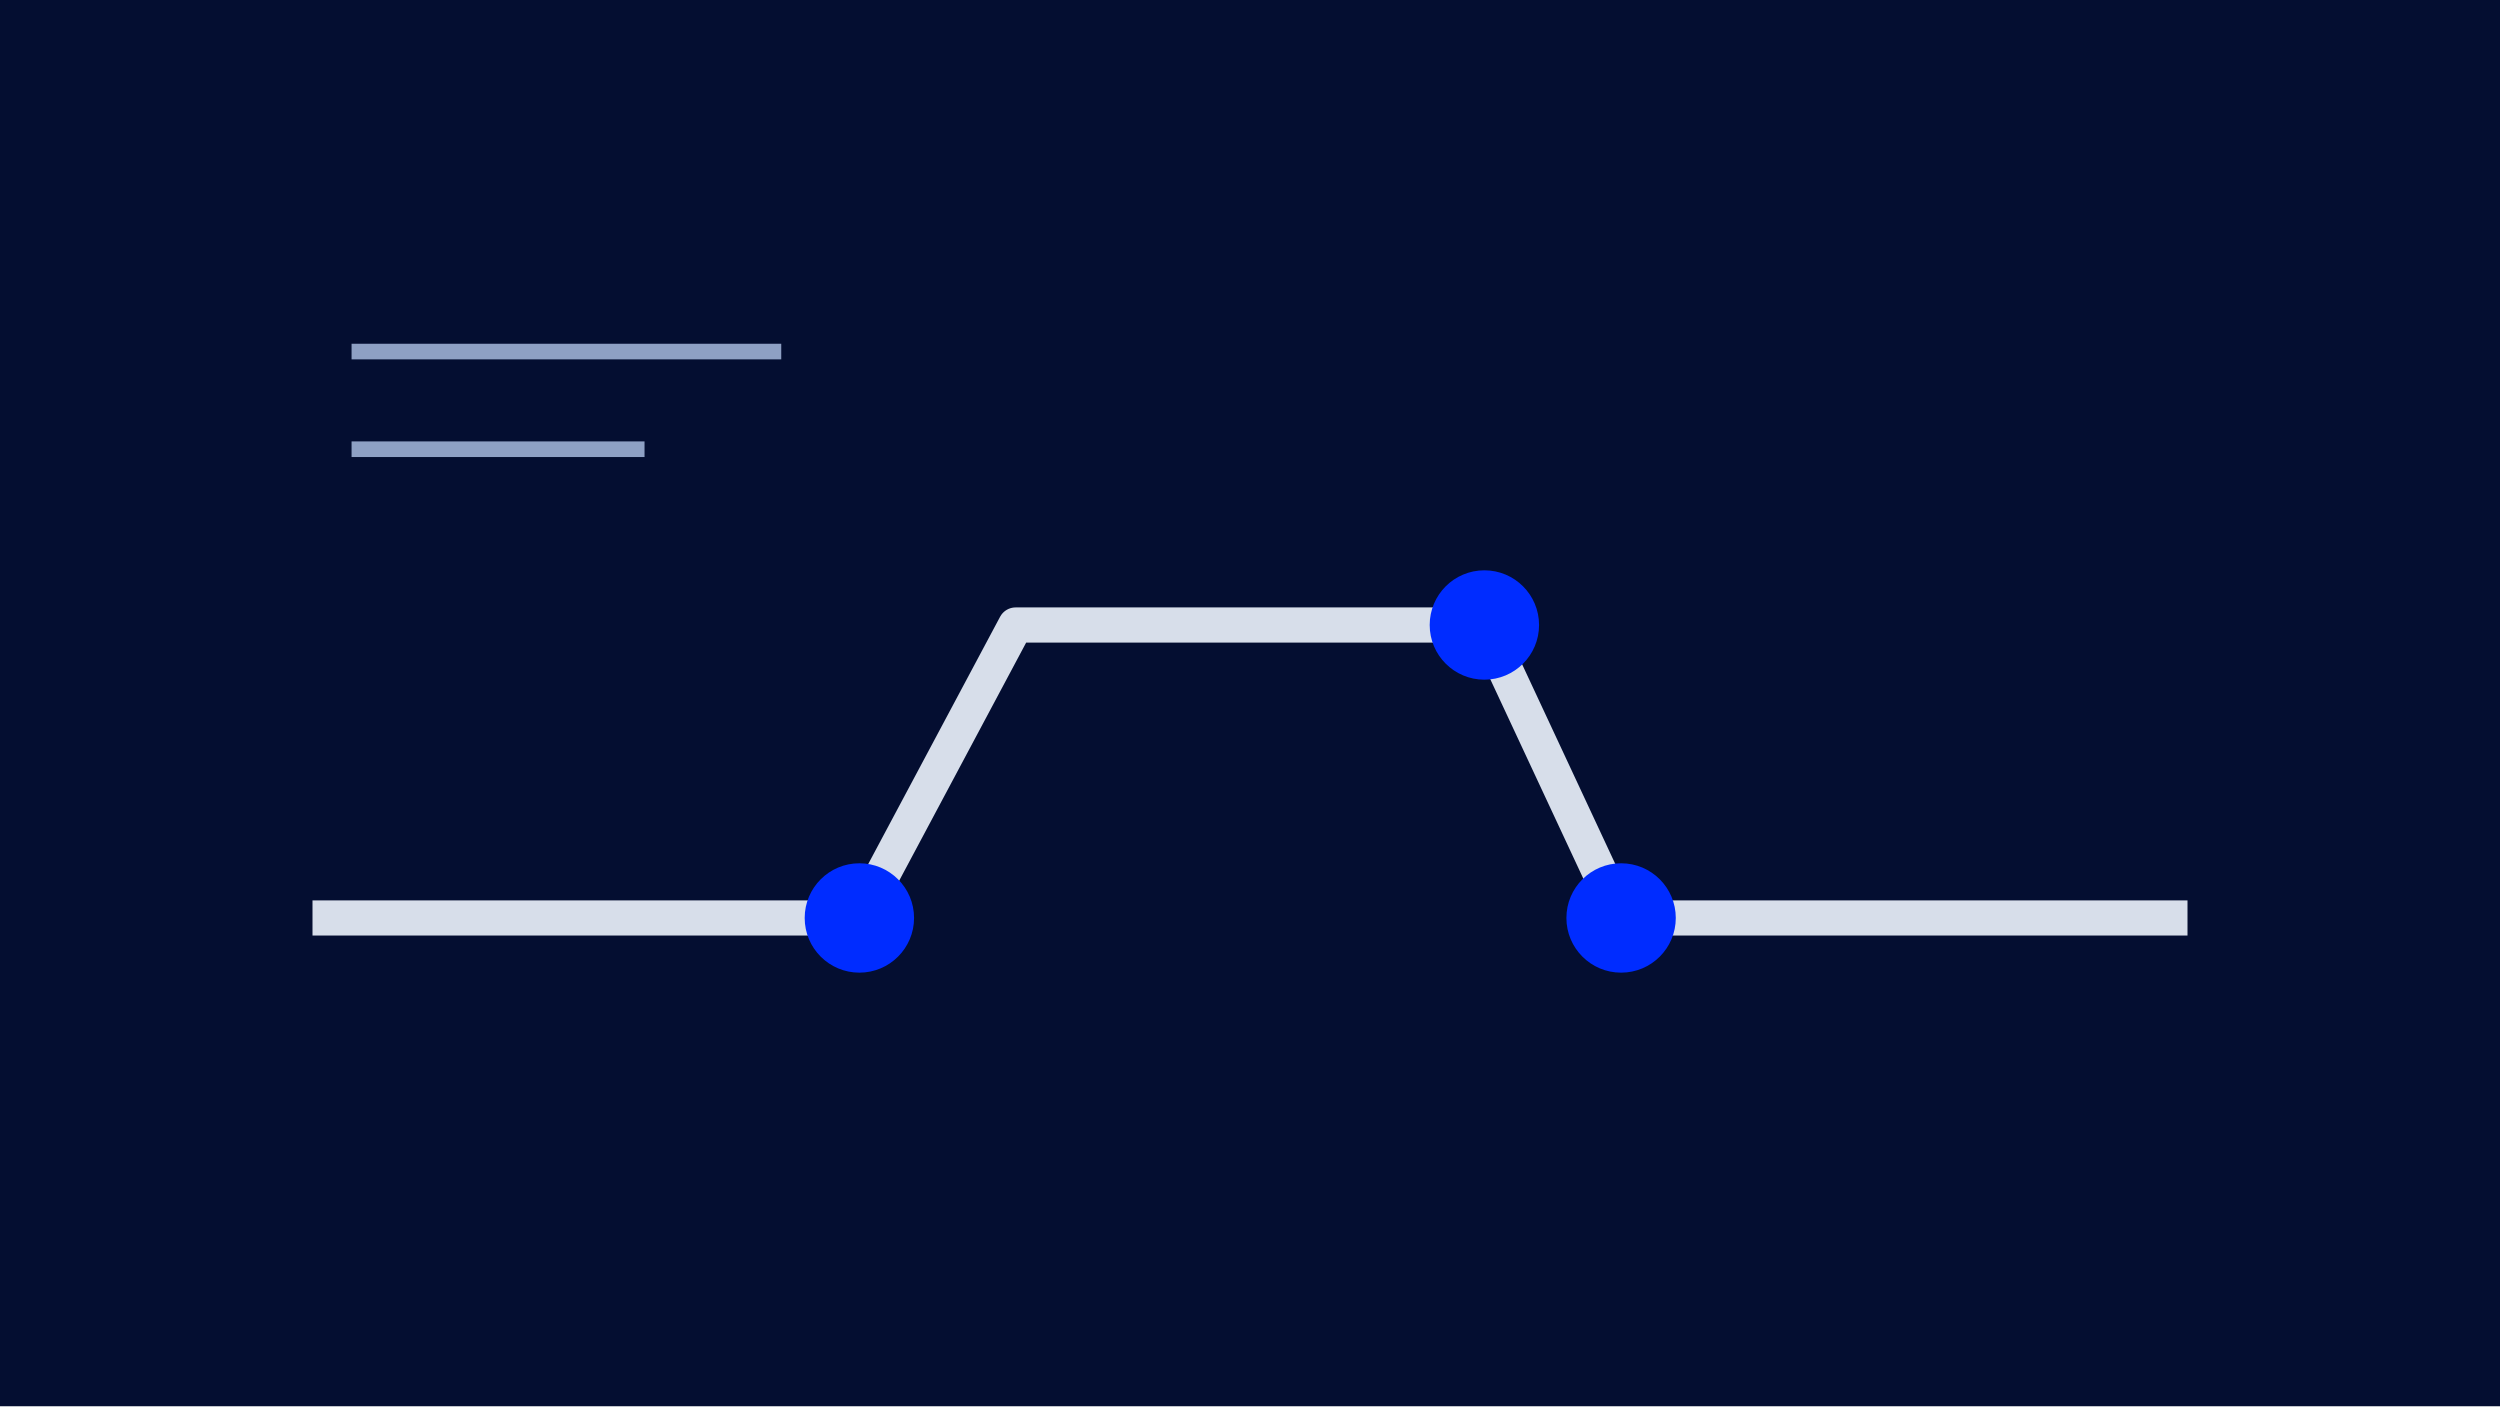
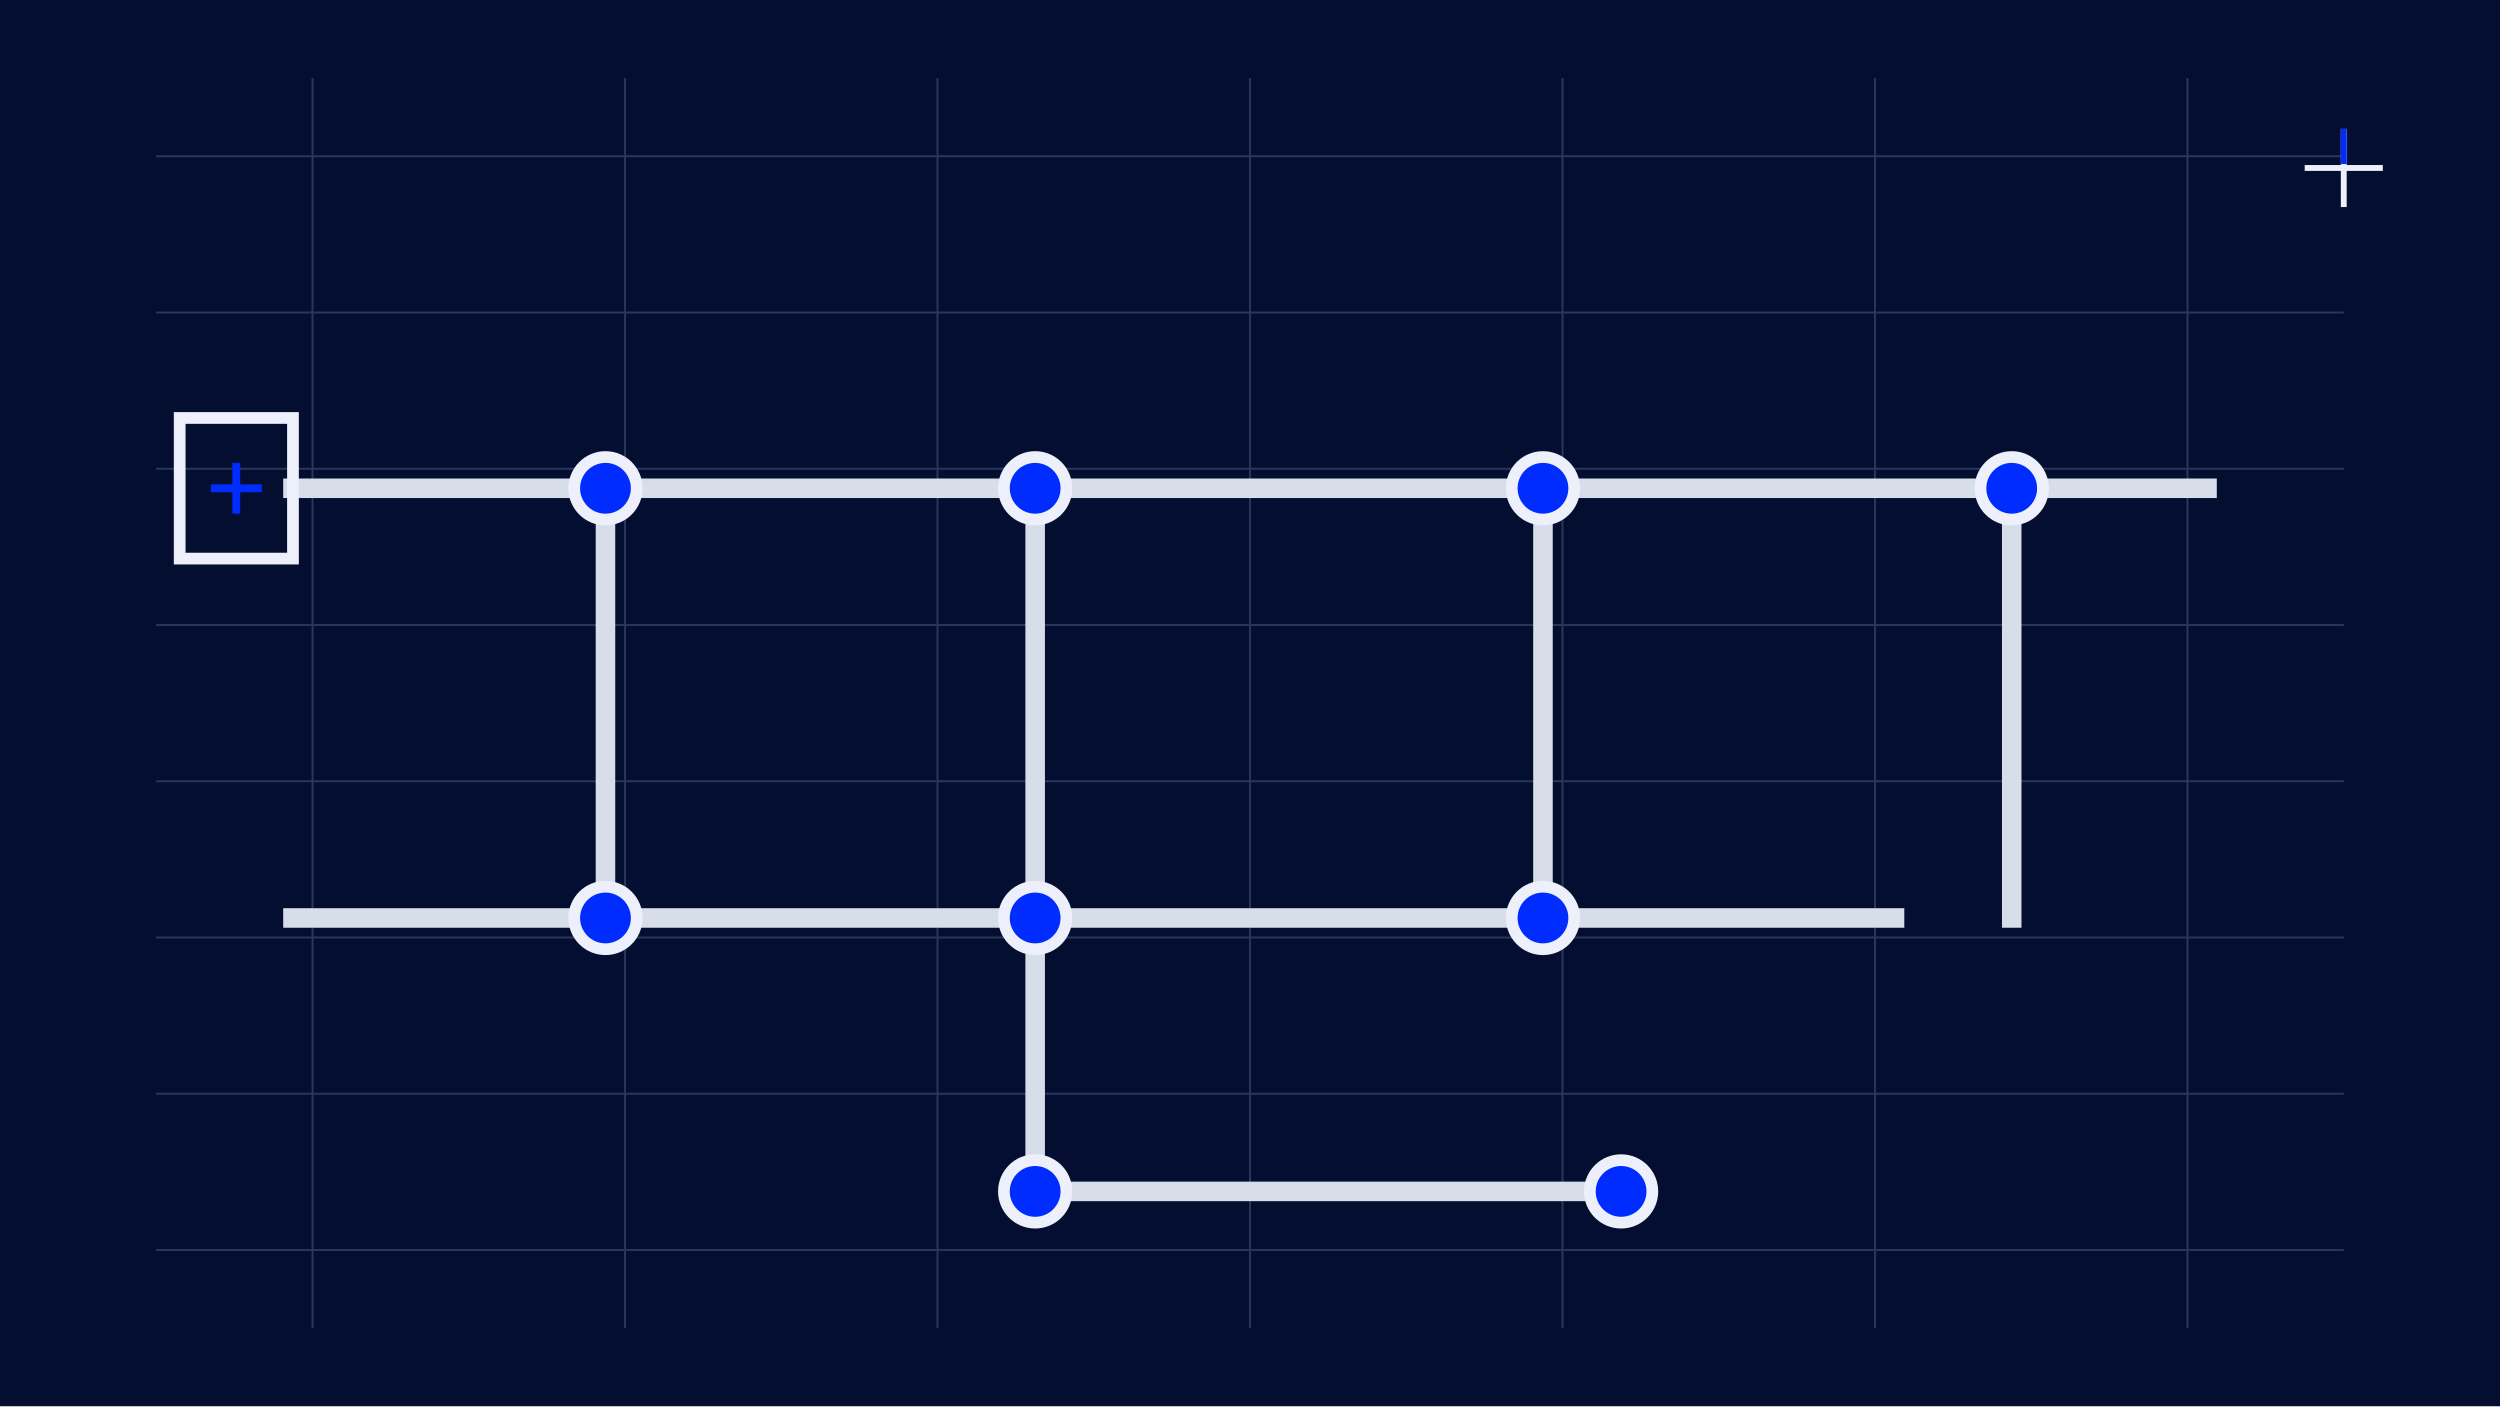
<svg xmlns="http://www.w3.org/2000/svg" viewBox="0 0 1280 720" role="img">
  <rect width="1280" height="720" fill="#040e31" />
-   <path d="M160 470h280l80-150h240l70 150h290" fill="none" stroke="#d7deea" stroke-width="18" stroke-linejoin="round" />
-   <circle cx="440" cy="470" r="28" fill="#002cff" />
-   <circle cx="760" cy="320" r="28" fill="#002cff" />
-   <circle cx="830" cy="470" r="28" fill="#002cff" />
-   <path d="M180 180h220M180 230h150" fill="none" stroke="#8ea0c4" stroke-width="8" />
+   <g stroke="#8ea0c4" stroke-width="1" opacity="0.28">
+     <path d="M80 80h1120M80 160h1120M80 240h1120M80 320h1120M80 400h1120M80 480h1120M80 560h1120M80 640h1120" />
+     <path d="M160 40v640M320 40v640M480 40v640M640 40v640M800 40v640M960 40v640M1120 40v640" />
+   </g>
+   <g fill="none" stroke="#d7deea" stroke-width="10" stroke-linecap="square" stroke-linejoin="miter">
+     <path d="M150 250h980" />
+     <path d="M150 470h820" />
+     <path d="M310 250v220" />
+     <path d="M530 250v360" />
+     <path d="M790 250v220" />
+     <path d="M1030 250v220" />
+     <path d="M530 610h300" />
+   </g>
+   <g fill="#002cff" stroke="#edf0fb" stroke-width="6">
+     <circle cx="310" cy="250" r="16" />
+     <circle cx="530" cy="250" r="16" />
+     <circle cx="790" cy="250" r="16" />
+     <circle cx="1030" cy="250" r="16" />
+     <circle cx="310" cy="470" r="16" />
+     <circle cx="530" cy="470" r="16" />
+     <circle cx="790" cy="470" r="16" />
+     <circle cx="530" cy="610" r="16" />
+     <circle cx="830" cy="610" r="16" />
+   </g>
+   <rect x="92" y="214" width="58" height="72" fill="none" stroke="#edf0fb" stroke-width="6" />
+   <path d="M108 250h26M121 237v26" stroke="#002cff" stroke-width="4" />
+   <path d="M1180 86h40M1200 66v40" fill="none" stroke="#edf0fb" stroke-width="3" />
+   <path d="M1200 66v18" fill="none" stroke="#002cff" stroke-width="3" />
</svg>
